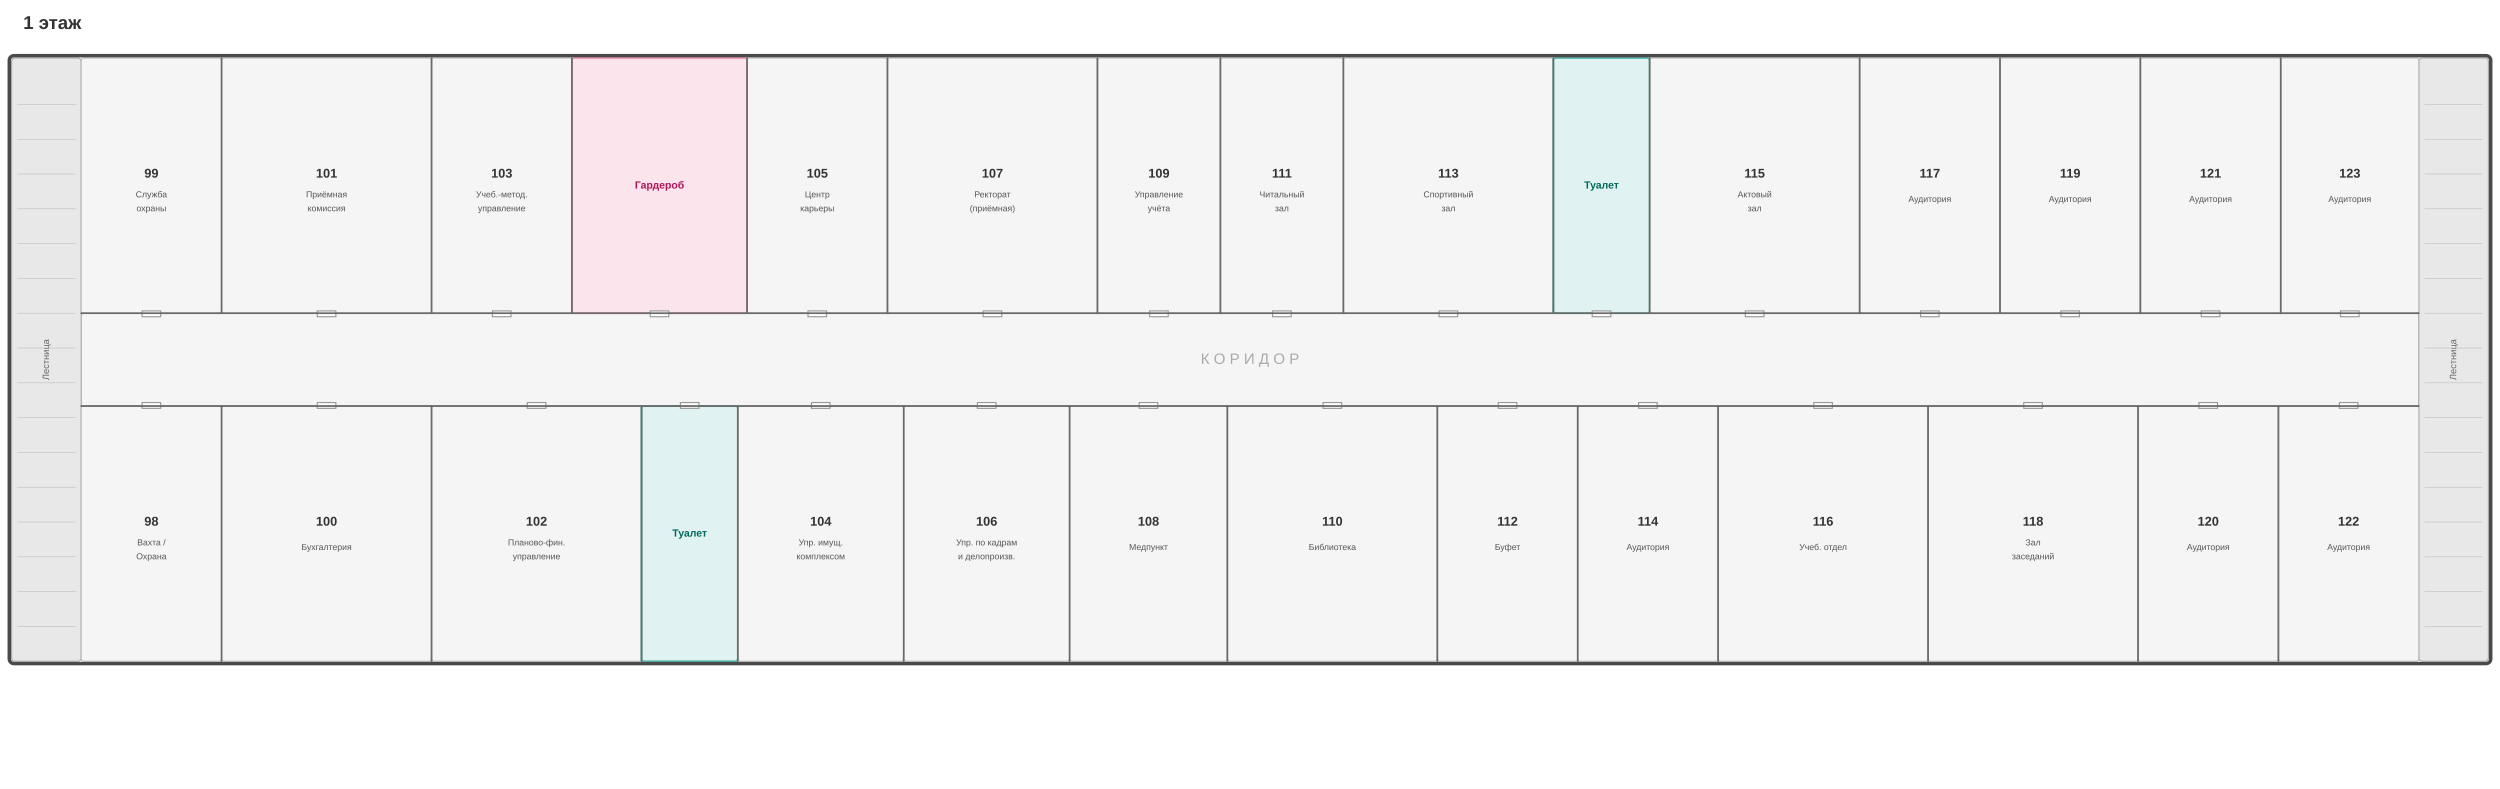
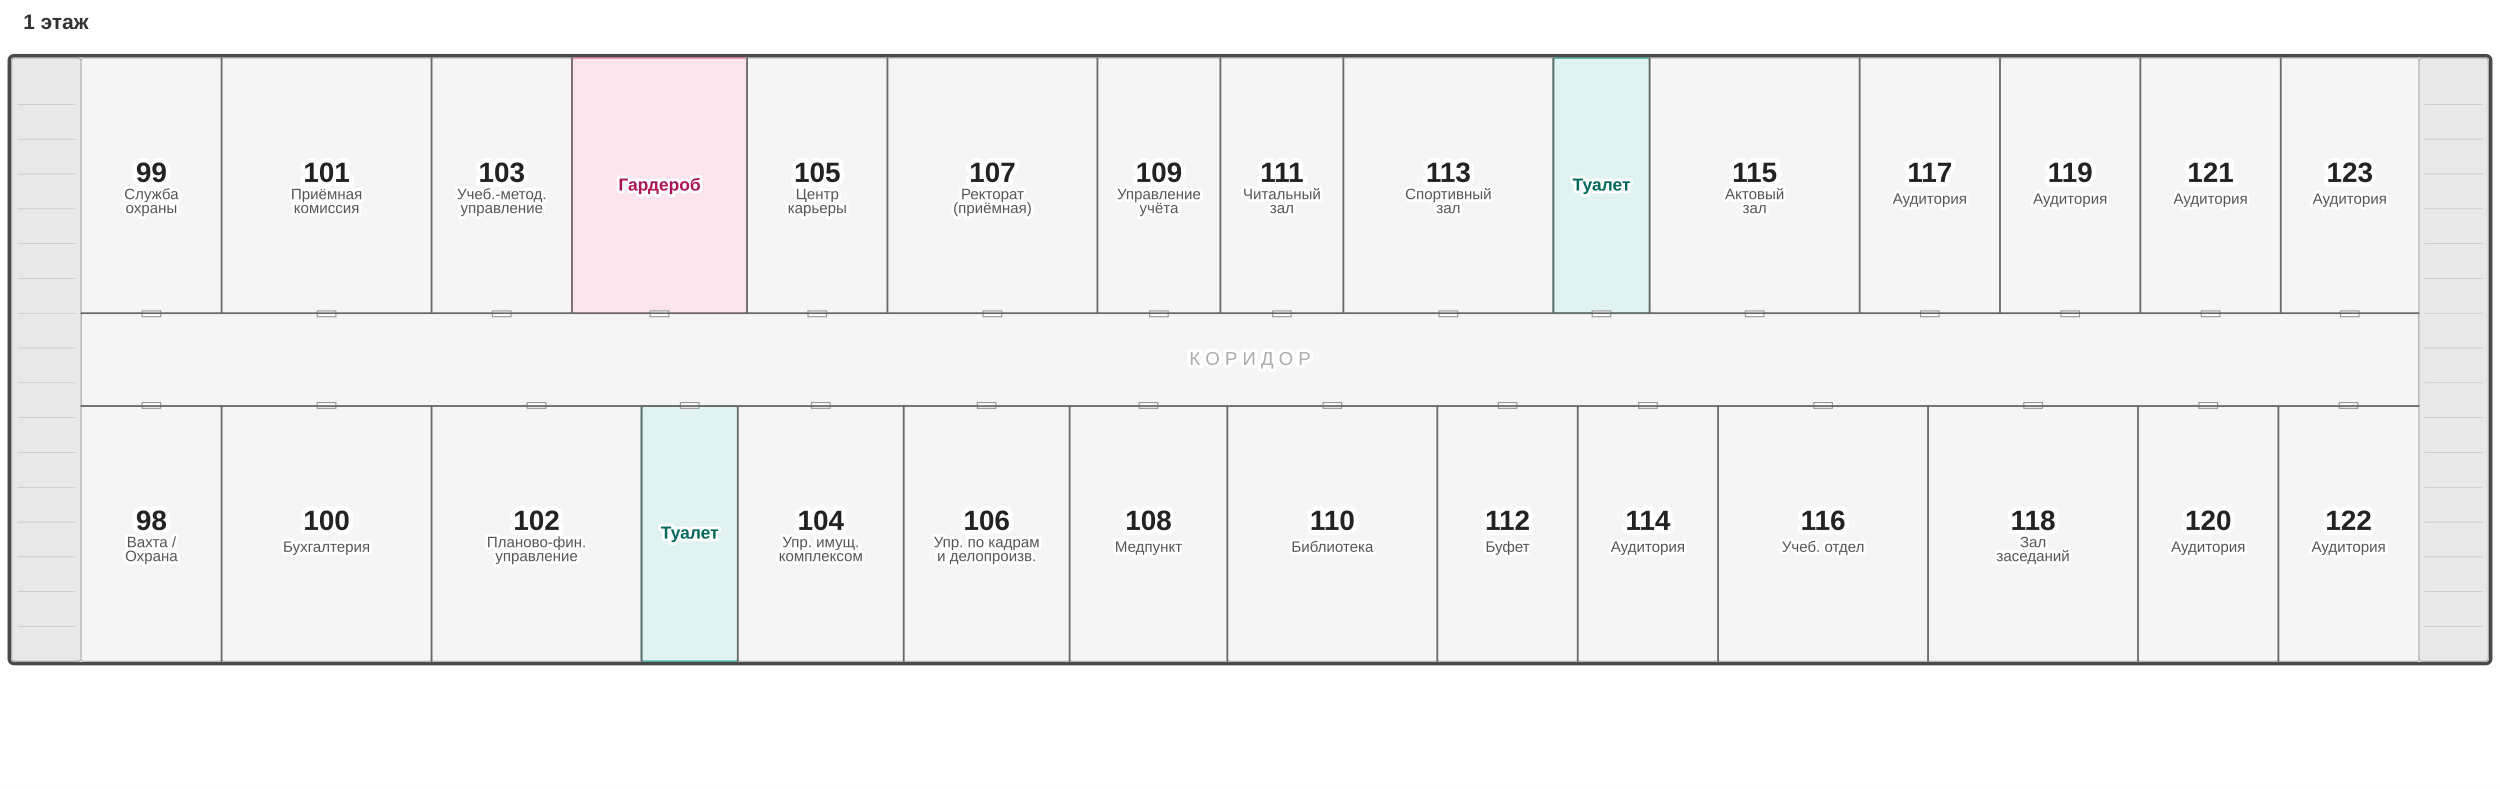
- <svg xmlns="http://www.w3.org/2000/svg" viewBox="0 0 2155 680" width="2155" height="680">
+ <svg xmlns="http://www.w3.org/2000/svg" viewBox="0 0 2155 680" preserveAspectRatio="xMidYMid meet">
  <defs>
    <style>
  .wall{fill:none;stroke:#4a4a4a;stroke-width:3;stroke-linecap:round}
  .inner-wall{fill:none;stroke:#6a6a6a;stroke-width:1.5;stroke-linecap:round}
  .room{fill:#F5F5F5;stroke:#BDBDBD;stroke-width:1;cursor:pointer;transition:fill .2s}
  .room:hover{fill:#EEEEEE}
  .room.active{fill:#E0E0E0;stroke:#757575;stroke-width:2}
  .corridor{fill:#f5f5f5;stroke:#ddd;stroke-width:1}
  .stairs{fill:#e8e8e8;stroke:#aaa;stroke-width:1}
  .toilet{fill:#E0F2F1;stroke:#4DB6AC;stroke-width:1.5;cursor:pointer;transition:fill .2s}
  .toilet:hover{fill:#B2DFDB}
  .toilet.active{fill:#80CBC4;stroke:#00897B;stroke-width:2}
  .special{fill:#FCE4EC;stroke:#F48FB1;stroke-width:1.5;cursor:pointer;transition:fill .2s}
  .special:hover{fill:#F8BBD0}
  .special.active{fill:#F48FB1;stroke:#C2185B;stroke-width:2}
  .service{fill:#fff3e0;stroke:#ffb74d;stroke-width:1}
-   .label{font-family:'Segoe UI',Arial,sans-serif;font-size:10px;fill:#333;text-anchor:middle;dominant-baseline:middle;pointer-events:none}
-   .room-num{font-family:'Segoe UI',Arial,sans-serif;font-size:11px;fill:#333;text-anchor:middle;dominant-baseline:middle;pointer-events:none;font-weight:700}
-   .dept-label{font-family:'Segoe UI',Arial,sans-serif;font-size:7.5px;fill:#555;text-anchor:middle;dominant-baseline:middle;pointer-events:none}
-   .floor-label{font-family:'Segoe UI',Arial,sans-serif;font-size:16px;fill:#333;font-weight:800}
+   .label{font-family:'Segoe UI',Arial,sans-serif;font-size:15px;fill:#333;text-anchor:middle;dominant-baseline:middle;pointer-events:none;paint-order:stroke;stroke:white;stroke-width:6px;stroke-linejoin:round}
+   .room-num{font-family:'Segoe UI',Arial,sans-serif;font-size:24px;fill:#222;text-anchor:middle;dominant-baseline:middle;pointer-events:none;font-weight:800;paint-order:stroke;stroke:white;stroke-width:8px;stroke-linejoin:round}
+   .dept-label{font-family:'Segoe UI',Arial,sans-serif;font-size:13px;fill:#444;text-anchor:middle;dominant-baseline:middle;pointer-events:none;paint-order:stroke;stroke:white;stroke-width:5px;stroke-linejoin:round}
+   .floor-label{font-family:'Segoe UI',Arial,sans-serif;font-size:18px;fill:#333;font-weight:800}
  .door{fill:#fff;stroke:#999;stroke-width:1}
  .atif-color{fill:#E3F2FD;stroke:#1565C0;stroke-width:1.5;cursor:pointer;transition:fill .2s}
  .atif-color:hover{fill:#BBDEFB}
  .atif-color.active{fill:#90CAF9;stroke:#1565C0;stroke-width:2}
  .itsu-color{fill:#E8F5E9;stroke:#2E7D32;stroke-width:1.5;cursor:pointer;transition:fill .2s}
  .itsu-color:hover{fill:#C8E6C9}
  .itsu-color.active{fill:#A5D6A7;stroke:#2E7D32;stroke-width:2}
  .ino-color{fill:#F3E5F5;stroke:#6A1B9A;stroke-width:1.5;cursor:pointer;transition:fill .2s}
  .ino-color:hover{fill:#E1BEE7}
  .ino-color.active{fill:#CE93D8;stroke:#6A1B9A;stroke-width:2}
  .lab-color{fill:#FFF8E1;stroke:#F9A825;stroke-width:1.5;cursor:pointer;transition:fill .2s}
  .lab-color:hover{fill:#FFECB3}
  .lab-color.active{fill:#FFD54F;stroke:#F9A825;stroke-width:2}
  .tech-color{fill:#ECEFF1;stroke:#546E7A;stroke-width:1.5;cursor:pointer;transition:fill .2s}
  .tech-color:hover{fill:#CFD8DC}
  .tech-color.active{fill:#B0BEC5;stroke:#546E7A;stroke-width:2}
+   
    </style>
  </defs>
  <rect width="2155" height="680" fill="white" />
  <text x="20" y="25" class="floor-label">1 этаж</text>
  <rect x="70" y="270" width="2015" height="80" class="corridor" rx="2" />
-   <text x="1077.5" y="310" class="label" style="font-size:13px;fill:#aaa">К О Р И Д О Р</text>
+   <text x="1077.5" y="310" class="label" style="font-size:16px;fill:#aaa">К О Р И Д О Р</text>
  <rect x="10" y="50" width="60" height="520" class="stairs" rx="3" />
-   <text x="40" y="310" class="label" style="font-size:8px;fill:#666" transform="rotate(-90,40,310)">Лестница</text>
+   <text x="40" y="310" class="label" style="font-size:14px;fill:#666;transform:rotate(-90deg);transform-origin:40px 310px;transform-box:view-box">Лестница</text>
  <line x1="15" y1="90" x2="65" y2="90" stroke="#bbb" stroke-width="0.5" />
  <line x1="15" y1="120" x2="65" y2="120" stroke="#bbb" stroke-width="0.5" />
  <line x1="15" y1="150" x2="65" y2="150" stroke="#bbb" stroke-width="0.5" />
  <line x1="15" y1="180" x2="65" y2="180" stroke="#bbb" stroke-width="0.5" />
  <line x1="15" y1="210" x2="65" y2="210" stroke="#bbb" stroke-width="0.5" />
  <line x1="15" y1="240" x2="65" y2="240" stroke="#bbb" stroke-width="0.5" />
  <line x1="15" y1="270" x2="65" y2="270" stroke="#bbb" stroke-width="0.5" />
  <line x1="15" y1="300" x2="65" y2="300" stroke="#bbb" stroke-width="0.5" />
  <line x1="15" y1="330" x2="65" y2="330" stroke="#bbb" stroke-width="0.5" />
  <line x1="15" y1="360" x2="65" y2="360" stroke="#bbb" stroke-width="0.5" />
  <line x1="15" y1="390" x2="65" y2="390" stroke="#bbb" stroke-width="0.5" />
  <line x1="15" y1="420" x2="65" y2="420" stroke="#bbb" stroke-width="0.5" />
  <line x1="15" y1="450" x2="65" y2="450" stroke="#bbb" stroke-width="0.5" />
  <line x1="15" y1="480" x2="65" y2="480" stroke="#bbb" stroke-width="0.5" />
  <line x1="15" y1="510" x2="65" y2="510" stroke="#bbb" stroke-width="0.5" />
  <line x1="15" y1="540" x2="65" y2="540" stroke="#bbb" stroke-width="0.5" />
  <rect x="2085" y="50" width="60" height="520" class="stairs" rx="3" />
-   <text x="2115" y="310" class="label" style="font-size:8px;fill:#666" transform="rotate(-90,2115,310)">Лестница</text>
+   <text x="2115" y="310" class="label" style="font-size:14px;fill:#666;transform:rotate(-90deg);transform-origin:2115px 310px;transform-box:view-box">Лестница</text>
  <line x1="2090" y1="90" x2="2140" y2="90" stroke="#bbb" stroke-width="0.5" />
  <line x1="2090" y1="120" x2="2140" y2="120" stroke="#bbb" stroke-width="0.5" />
  <line x1="2090" y1="150" x2="2140" y2="150" stroke="#bbb" stroke-width="0.5" />
  <line x1="2090" y1="180" x2="2140" y2="180" stroke="#bbb" stroke-width="0.5" />
  <line x1="2090" y1="210" x2="2140" y2="210" stroke="#bbb" stroke-width="0.5" />
  <line x1="2090" y1="240" x2="2140" y2="240" stroke="#bbb" stroke-width="0.5" />
  <line x1="2090" y1="270" x2="2140" y2="270" stroke="#bbb" stroke-width="0.5" />
  <line x1="2090" y1="300" x2="2140" y2="300" stroke="#bbb" stroke-width="0.5" />
  <line x1="2090" y1="330" x2="2140" y2="330" stroke="#bbb" stroke-width="0.5" />
  <line x1="2090" y1="360" x2="2140" y2="360" stroke="#bbb" stroke-width="0.5" />
  <line x1="2090" y1="390" x2="2140" y2="390" stroke="#bbb" stroke-width="0.5" />
  <line x1="2090" y1="420" x2="2140" y2="420" stroke="#bbb" stroke-width="0.5" />
  <line x1="2090" y1="450" x2="2140" y2="450" stroke="#bbb" stroke-width="0.5" />
  <line x1="2090" y1="480" x2="2140" y2="480" stroke="#bbb" stroke-width="0.5" />
  <line x1="2090" y1="510" x2="2140" y2="510" stroke="#bbb" stroke-width="0.5" />
  <line x1="2090" y1="540" x2="2140" y2="540" stroke="#bbb" stroke-width="0.5" />
  <rect x="70" y="50" width="121" height="220" class="room" data-room="99" data-type="service" rx="2" />
  <text x="130.5" y="150" class="room-num">99</text>
-   <text x="130.5" y="168" class="dept-label" style="fill:#555;font-size:7.5px">Служба</text>
-   <text x="130.5" y="180" class="dept-label" style="fill:#555;font-size:7.5px">охраны</text>
+   <text x="130.5" y="168" class="dept-label" style="fill:#555;font-size:13px">Служба</text>
+   <text x="130.5" y="180" class="dept-label" style="fill:#555;font-size:13px">охраны</text>
  <rect x="122.5" y="268" width="16" height="5" class="door" />
  <rect x="191" y="50" width="181" height="220" class="room" data-room="101" data-type="admissions" rx="2" />
  <text x="281.5" y="150" class="room-num">101</text>
-   <text x="281.5" y="168" class="dept-label" style="fill:#555;font-size:7.5px">Приёмная</text>
-   <text x="281.5" y="180" class="dept-label" style="fill:#555;font-size:7.5px">комиссия</text>
+   <text x="281.5" y="168" class="dept-label" style="fill:#555;font-size:13px">Приёмная</text>
+   <text x="281.5" y="180" class="dept-label" style="fill:#555;font-size:13px">комиссия</text>
  <rect x="273.5" y="268" width="16" height="5" class="door" />
  <rect x="372" y="50" width="121" height="220" class="room" data-room="103" data-type="service" rx="2" />
  <text x="432.5" y="150" class="room-num">103</text>
-   <text x="432.5" y="168" class="dept-label" style="fill:#555;font-size:7.5px">Учеб.-метод.</text>
-   <text x="432.5" y="180" class="dept-label" style="fill:#555;font-size:7.5px">управление</text>
+   <text x="432.5" y="168" class="dept-label" style="fill:#555;font-size:13px">Учеб.-метод.</text>
+   <text x="432.5" y="180" class="dept-label" style="fill:#555;font-size:13px">управление</text>
  <rect x="424.5" y="268" width="16" height="5" class="door" />
  <rect x="493" y="50" width="151" height="220" class="special" data-type="cloakroom" rx="2" />
-   <text x="568.5" y="160" class="dept-label" style="fill:#AD1457;font-size:9px;font-weight:600">Гардероб</text>
+   <text x="568.5" y="160" class="dept-label" style="fill:#AD1457;font-size:15px;font-weight:600">Гардероб</text>
  <rect x="560.5" y="268" width="16" height="5" class="door" />
  <rect x="644" y="50" width="121" height="220" class="room" data-room="105" data-type="service" rx="2" />
  <text x="704.5" y="150" class="room-num">105</text>
-   <text x="704.5" y="168" class="dept-label" style="fill:#555;font-size:7.5px">Центр</text>
-   <text x="704.5" y="180" class="dept-label" style="fill:#555;font-size:7.5px">карьеры</text>
+   <text x="704.5" y="168" class="dept-label" style="fill:#555;font-size:13px">Центр</text>
+   <text x="704.5" y="180" class="dept-label" style="fill:#555;font-size:13px">карьеры</text>
  <rect x="696.5" y="268" width="16" height="5" class="door" />
  <rect x="765" y="50" width="181" height="220" class="room" data-room="107" data-type="leader" rx="2" />
  <text x="855.5" y="150" class="room-num">107</text>
-   <text x="855.5" y="168" class="dept-label" style="fill:#555;font-size:7.5px">Ректорат</text>
-   <text x="855.5" y="180" class="dept-label" style="fill:#555;font-size:7.5px">(приёмная)</text>
+   <text x="855.5" y="168" class="dept-label" style="fill:#555;font-size:13px">Ректорат</text>
+   <text x="855.5" y="180" class="dept-label" style="fill:#555;font-size:13px">(приёмная)</text>
  <rect x="847.5" y="268" width="16" height="5" class="door" />
  <rect x="946" y="50" width="106" height="220" class="room" data-room="109" data-type="service" rx="2" />
  <text x="999" y="150" class="room-num">109</text>
-   <text x="999" y="168" class="dept-label" style="fill:#555;font-size:7.5px">Управление</text>
-   <text x="999" y="180" class="dept-label" style="fill:#555;font-size:7.5px">учёта</text>
+   <text x="999" y="168" class="dept-label" style="fill:#555;font-size:13px">Управление</text>
+   <text x="999" y="180" class="dept-label" style="fill:#555;font-size:13px">учёта</text>
  <rect x="991" y="268" width="16" height="5" class="door" />
  <rect x="1052" y="50" width="106" height="220" class="room" data-room="111" data-type="service" rx="2" />
  <text x="1105" y="150" class="room-num">111</text>
-   <text x="1105" y="168" class="dept-label" style="fill:#555;font-size:7.5px">Читальный</text>
-   <text x="1105" y="180" class="dept-label" style="fill:#555;font-size:7.5px">зал</text>
+   <text x="1105" y="168" class="dept-label" style="fill:#555;font-size:13px">Читальный</text>
+   <text x="1105" y="180" class="dept-label" style="fill:#555;font-size:13px">зал</text>
  <rect x="1097" y="268" width="16" height="5" class="door" />
  <rect x="1158" y="50" width="181" height="220" class="room" data-room="113" data-type="service" rx="2" />
  <text x="1248.5" y="150" class="room-num">113</text>
-   <text x="1248.5" y="168" class="dept-label" style="fill:#555;font-size:7.5px">Спортивный</text>
-   <text x="1248.5" y="180" class="dept-label" style="fill:#555;font-size:7.5px">зал</text>
+   <text x="1248.5" y="168" class="dept-label" style="fill:#555;font-size:13px">Спортивный</text>
+   <text x="1248.5" y="180" class="dept-label" style="fill:#555;font-size:13px">зал</text>
  <rect x="1240.5" y="268" width="16" height="5" class="door" />
  <rect x="1339" y="50" width="83" height="220" class="toilet" data-type="toilet" rx="2" />
-   <text x="1380.5" y="160" class="dept-label" style="fill:#00695C;font-size:9px;font-weight:600">Туалет</text>
+   <text x="1380.5" y="160" class="dept-label" style="fill:#00695C;font-size:15px;font-weight:600">Туалет</text>
  <rect x="1372.5" y="268" width="16" height="5" class="door" />
  <rect x="1422" y="50" width="181" height="220" class="room" data-room="115" data-type="service" rx="2" />
  <text x="1512.5" y="150" class="room-num">115</text>
-   <text x="1512.5" y="168" class="dept-label" style="fill:#555;font-size:7.5px">Актовый</text>
-   <text x="1512.5" y="180" class="dept-label" style="fill:#555;font-size:7.5px">зал</text>
+   <text x="1512.5" y="168" class="dept-label" style="fill:#555;font-size:13px">Актовый</text>
+   <text x="1512.5" y="180" class="dept-label" style="fill:#555;font-size:13px">зал</text>
  <rect x="1504.5" y="268" width="16" height="5" class="door" />
  <rect x="1603" y="50" width="121" height="220" class="room" data-room="117" data-type="classroom" rx="2" />
  <text x="1663.5" y="150" class="room-num">117</text>
-   <text x="1663.5" y="172" class="dept-label" style="fill:#555;font-size:7.5px">Аудитория</text>
+   <text x="1663.5" y="172" class="dept-label" style="fill:#555;font-size:13px">Аудитория</text>
  <rect x="1655.5" y="268" width="16" height="5" class="door" />
  <rect x="1724" y="50" width="121" height="220" class="room" data-room="119" data-type="classroom" rx="2" />
  <text x="1784.5" y="150" class="room-num">119</text>
-   <text x="1784.5" y="172" class="dept-label" style="fill:#555;font-size:7.5px">Аудитория</text>
+   <text x="1784.5" y="172" class="dept-label" style="fill:#555;font-size:13px">Аудитория</text>
  <rect x="1776.5" y="268" width="16" height="5" class="door" />
  <rect x="1845" y="50" width="121" height="220" class="room" data-room="121" data-type="classroom" rx="2" />
  <text x="1905.5" y="150" class="room-num">121</text>
-   <text x="1905.5" y="172" class="dept-label" style="fill:#555;font-size:7.5px">Аудитория</text>
+   <text x="1905.5" y="172" class="dept-label" style="fill:#555;font-size:13px">Аудитория</text>
  <rect x="1897.5" y="268" width="16" height="5" class="door" />
  <rect x="1966" y="50" width="119" height="220" class="room" data-room="123" data-type="classroom" rx="2" />
  <text x="2025.5" y="150" class="room-num">123</text>
-   <text x="2025.5" y="172" class="dept-label" style="fill:#555;font-size:7.5px">Аудитория</text>
+   <text x="2025.5" y="172" class="dept-label" style="fill:#555;font-size:13px">Аудитория</text>
  <rect x="2017.5" y="268" width="16" height="5" class="door" />
  <rect x="70" y="350" width="121" height="220" class="room" data-room="98" data-type="service" rx="2" />
  <text x="130.5" y="450" class="room-num">98</text>
-   <text x="130.5" y="468" class="dept-label" style="fill:#555;font-size:7.5px">Вахта /</text>
-   <text x="130.5" y="480" class="dept-label" style="fill:#555;font-size:7.5px">Охрана</text>
+   <text x="130.5" y="468" class="dept-label" style="fill:#555;font-size:13px">Вахта /</text>
+   <text x="130.5" y="480" class="dept-label" style="fill:#555;font-size:13px">Охрана</text>
  <rect x="122.5" y="347" width="16" height="5" class="door" />
  <rect x="191" y="350" width="181" height="220" class="room" data-room="100" data-type="service" rx="2" />
  <text x="281.5" y="450" class="room-num">100</text>
-   <text x="281.5" y="472" class="dept-label" style="fill:#555;font-size:7.5px">Бухгалтерия</text>
+   <text x="281.5" y="472" class="dept-label" style="fill:#555;font-size:13px">Бухгалтерия</text>
  <rect x="273.5" y="347" width="16" height="5" class="door" />
  <rect x="372" y="350" width="181" height="220" class="room" data-room="102" data-type="service" rx="2" />
  <text x="462.5" y="450" class="room-num">102</text>
-   <text x="462.5" y="468" class="dept-label" style="fill:#555;font-size:7.5px">Планово-фин.</text>
-   <text x="462.5" y="480" class="dept-label" style="fill:#555;font-size:7.5px">управление</text>
+   <text x="462.5" y="468" class="dept-label" style="fill:#555;font-size:13px">Планово-фин.</text>
+   <text x="462.5" y="480" class="dept-label" style="fill:#555;font-size:13px">управление</text>
  <rect x="454.5" y="347" width="16" height="5" class="door" />
  <rect x="553" y="350" width="83" height="220" class="toilet" data-type="toilet" rx="2" />
-   <text x="594.5" y="460" class="dept-label" style="fill:#00695C;font-size:9px;font-weight:600">Туалет</text>
+   <text x="594.5" y="460" class="dept-label" style="fill:#00695C;font-size:15px;font-weight:600">Туалет</text>
  <rect x="586.5" y="347" width="16" height="5" class="door" />
  <rect x="636" y="350" width="143" height="220" class="room" data-room="104" data-type="service" rx="2" />
  <text x="707.5" y="450" class="room-num">104</text>
-   <text x="707.5" y="468" class="dept-label" style="fill:#555;font-size:7.5px">Упр. имущ.</text>
-   <text x="707.5" y="480" class="dept-label" style="fill:#555;font-size:7.5px">комплексом</text>
+   <text x="707.5" y="468" class="dept-label" style="fill:#555;font-size:13px">Упр. имущ.</text>
+   <text x="707.5" y="480" class="dept-label" style="fill:#555;font-size:13px">комплексом</text>
  <rect x="699.5" y="347" width="16" height="5" class="door" />
  <rect x="779" y="350" width="143" height="220" class="room" data-room="106" data-type="service" rx="2" />
  <text x="850.5" y="450" class="room-num">106</text>
-   <text x="850.5" y="468" class="dept-label" style="fill:#555;font-size:7.5px">Упр. по кадрам</text>
-   <text x="850.5" y="480" class="dept-label" style="fill:#555;font-size:7.5px">и делопроизв.</text>
+   <text x="850.5" y="468" class="dept-label" style="fill:#555;font-size:13px">Упр. по кадрам</text>
+   <text x="850.5" y="480" class="dept-label" style="fill:#555;font-size:13px">и делопроизв.</text>
  <rect x="842.5" y="347" width="16" height="5" class="door" />
  <rect x="922" y="350" width="136" height="220" class="room" data-room="108" data-type="service" rx="2" />
  <text x="990" y="450" class="room-num">108</text>
-   <text x="990" y="472" class="dept-label" style="fill:#555;font-size:7.5px">Медпункт</text>
+   <text x="990" y="472" class="dept-label" style="fill:#555;font-size:13px">Медпункт</text>
  <rect x="982" y="347" width="16" height="5" class="door" />
  <rect x="1058" y="350" width="181" height="220" class="room" data-room="110" data-type="service" rx="2" />
  <text x="1148.5" y="450" class="room-num">110</text>
-   <text x="1148.5" y="472" class="dept-label" style="fill:#555;font-size:7.5px">Библиотека</text>
+   <text x="1148.5" y="472" class="dept-label" style="fill:#555;font-size:13px">Библиотека</text>
  <rect x="1140.5" y="347" width="16" height="5" class="door" />
  <rect x="1239" y="350" width="121" height="220" class="room" data-room="112" data-type="service" rx="2" />
  <text x="1299.5" y="450" class="room-num">112</text>
-   <text x="1299.5" y="472" class="dept-label" style="fill:#555;font-size:7.5px">Буфет</text>
+   <text x="1299.5" y="472" class="dept-label" style="fill:#555;font-size:13px">Буфет</text>
  <rect x="1291.5" y="347" width="16" height="5" class="door" />
  <rect x="1360" y="350" width="121" height="220" class="room" data-room="114" data-type="classroom" rx="2" />
  <text x="1420.5" y="450" class="room-num">114</text>
-   <text x="1420.5" y="472" class="dept-label" style="fill:#555;font-size:7.5px">Аудитория</text>
+   <text x="1420.5" y="472" class="dept-label" style="fill:#555;font-size:13px">Аудитория</text>
  <rect x="1412.5" y="347" width="16" height="5" class="door" />
  <rect x="1481" y="350" width="181" height="220" class="room" data-room="116" data-type="classroom" rx="2" />
  <text x="1571.5" y="450" class="room-num">116</text>
-   <text x="1571.5" y="472" class="dept-label" style="fill:#555;font-size:7.5px">Учеб. отдел</text>
+   <text x="1571.5" y="472" class="dept-label" style="fill:#555;font-size:13px">Учеб. отдел</text>
  <rect x="1563.5" y="347" width="16" height="5" class="door" />
  <rect x="1662" y="350" width="181" height="220" class="room" data-room="118" data-type="service" rx="2" />
  <text x="1752.5" y="450" class="room-num">118</text>
-   <text x="1752.5" y="468" class="dept-label" style="fill:#555;font-size:7.5px">Зал</text>
-   <text x="1752.5" y="480" class="dept-label" style="fill:#555;font-size:7.5px">заседаний</text>
+   <text x="1752.5" y="468" class="dept-label" style="fill:#555;font-size:13px">Зал</text>
+   <text x="1752.5" y="480" class="dept-label" style="fill:#555;font-size:13px">заседаний</text>
  <rect x="1744.5" y="347" width="16" height="5" class="door" />
  <rect x="1843" y="350" width="121" height="220" class="room" data-room="120" data-type="classroom" rx="2" />
  <text x="1903.5" y="450" class="room-num">120</text>
-   <text x="1903.5" y="472" class="dept-label" style="fill:#555;font-size:7.5px">Аудитория</text>
+   <text x="1903.5" y="472" class="dept-label" style="fill:#555;font-size:13px">Аудитория</text>
  <rect x="1895.5" y="347" width="16" height="5" class="door" />
  <rect x="1964" y="350" width="121" height="220" class="room" data-room="122" data-type="classroom" rx="2" />
  <text x="2024.5" y="450" class="room-num">122</text>
-   <text x="2024.5" y="472" class="dept-label" style="fill:#555;font-size:7.5px">Аудитория</text>
+   <text x="2024.5" y="472" class="dept-label" style="fill:#555;font-size:13px">Аудитория</text>
  <rect x="2016.5" y="347" width="16" height="5" class="door" />
  <rect x="8" y="48" width="2139" height="524" class="wall" rx="4" />
  <line x1="70" y1="270" x2="2085" y2="270" class="inner-wall" />
  <line x1="70" y1="350" x2="2085" y2="350" class="inner-wall" />
  <line x1="191" y1="50" x2="191" y2="270" class="inner-wall" />
  <line x1="372" y1="50" x2="372" y2="270" class="inner-wall" />
  <line x1="493" y1="50" x2="493" y2="270" class="inner-wall" />
  <line x1="644" y1="50" x2="644" y2="270" class="inner-wall" />
  <line x1="765" y1="50" x2="765" y2="270" class="inner-wall" />
  <line x1="946" y1="50" x2="946" y2="270" class="inner-wall" />
  <line x1="1052" y1="50" x2="1052" y2="270" class="inner-wall" />
  <line x1="1158" y1="50" x2="1158" y2="270" class="inner-wall" />
  <line x1="1339" y1="50" x2="1339" y2="270" class="inner-wall" />
  <line x1="1422" y1="50" x2="1422" y2="270" class="inner-wall" />
  <line x1="1603" y1="50" x2="1603" y2="270" class="inner-wall" />
  <line x1="1724" y1="50" x2="1724" y2="270" class="inner-wall" />
  <line x1="1845" y1="50" x2="1845" y2="270" class="inner-wall" />
  <line x1="1966" y1="50" x2="1966" y2="270" class="inner-wall" />
  <line x1="191" y1="350" x2="191" y2="570" class="inner-wall" />
  <line x1="372" y1="350" x2="372" y2="570" class="inner-wall" />
  <line x1="553" y1="350" x2="553" y2="570" class="inner-wall" />
  <line x1="636" y1="350" x2="636" y2="570" class="inner-wall" />
  <line x1="779" y1="350" x2="779" y2="570" class="inner-wall" />
  <line x1="922" y1="350" x2="922" y2="570" class="inner-wall" />
  <line x1="1058" y1="350" x2="1058" y2="570" class="inner-wall" />
  <line x1="1239" y1="350" x2="1239" y2="570" class="inner-wall" />
  <line x1="1360" y1="350" x2="1360" y2="570" class="inner-wall" />
  <line x1="1481" y1="350" x2="1481" y2="570" class="inner-wall" />
  <line x1="1662" y1="350" x2="1662" y2="570" class="inner-wall" />
  <line x1="1843" y1="350" x2="1843" y2="570" class="inner-wall" />
  <line x1="1964" y1="350" x2="1964" y2="570" class="inner-wall" />
</svg>
